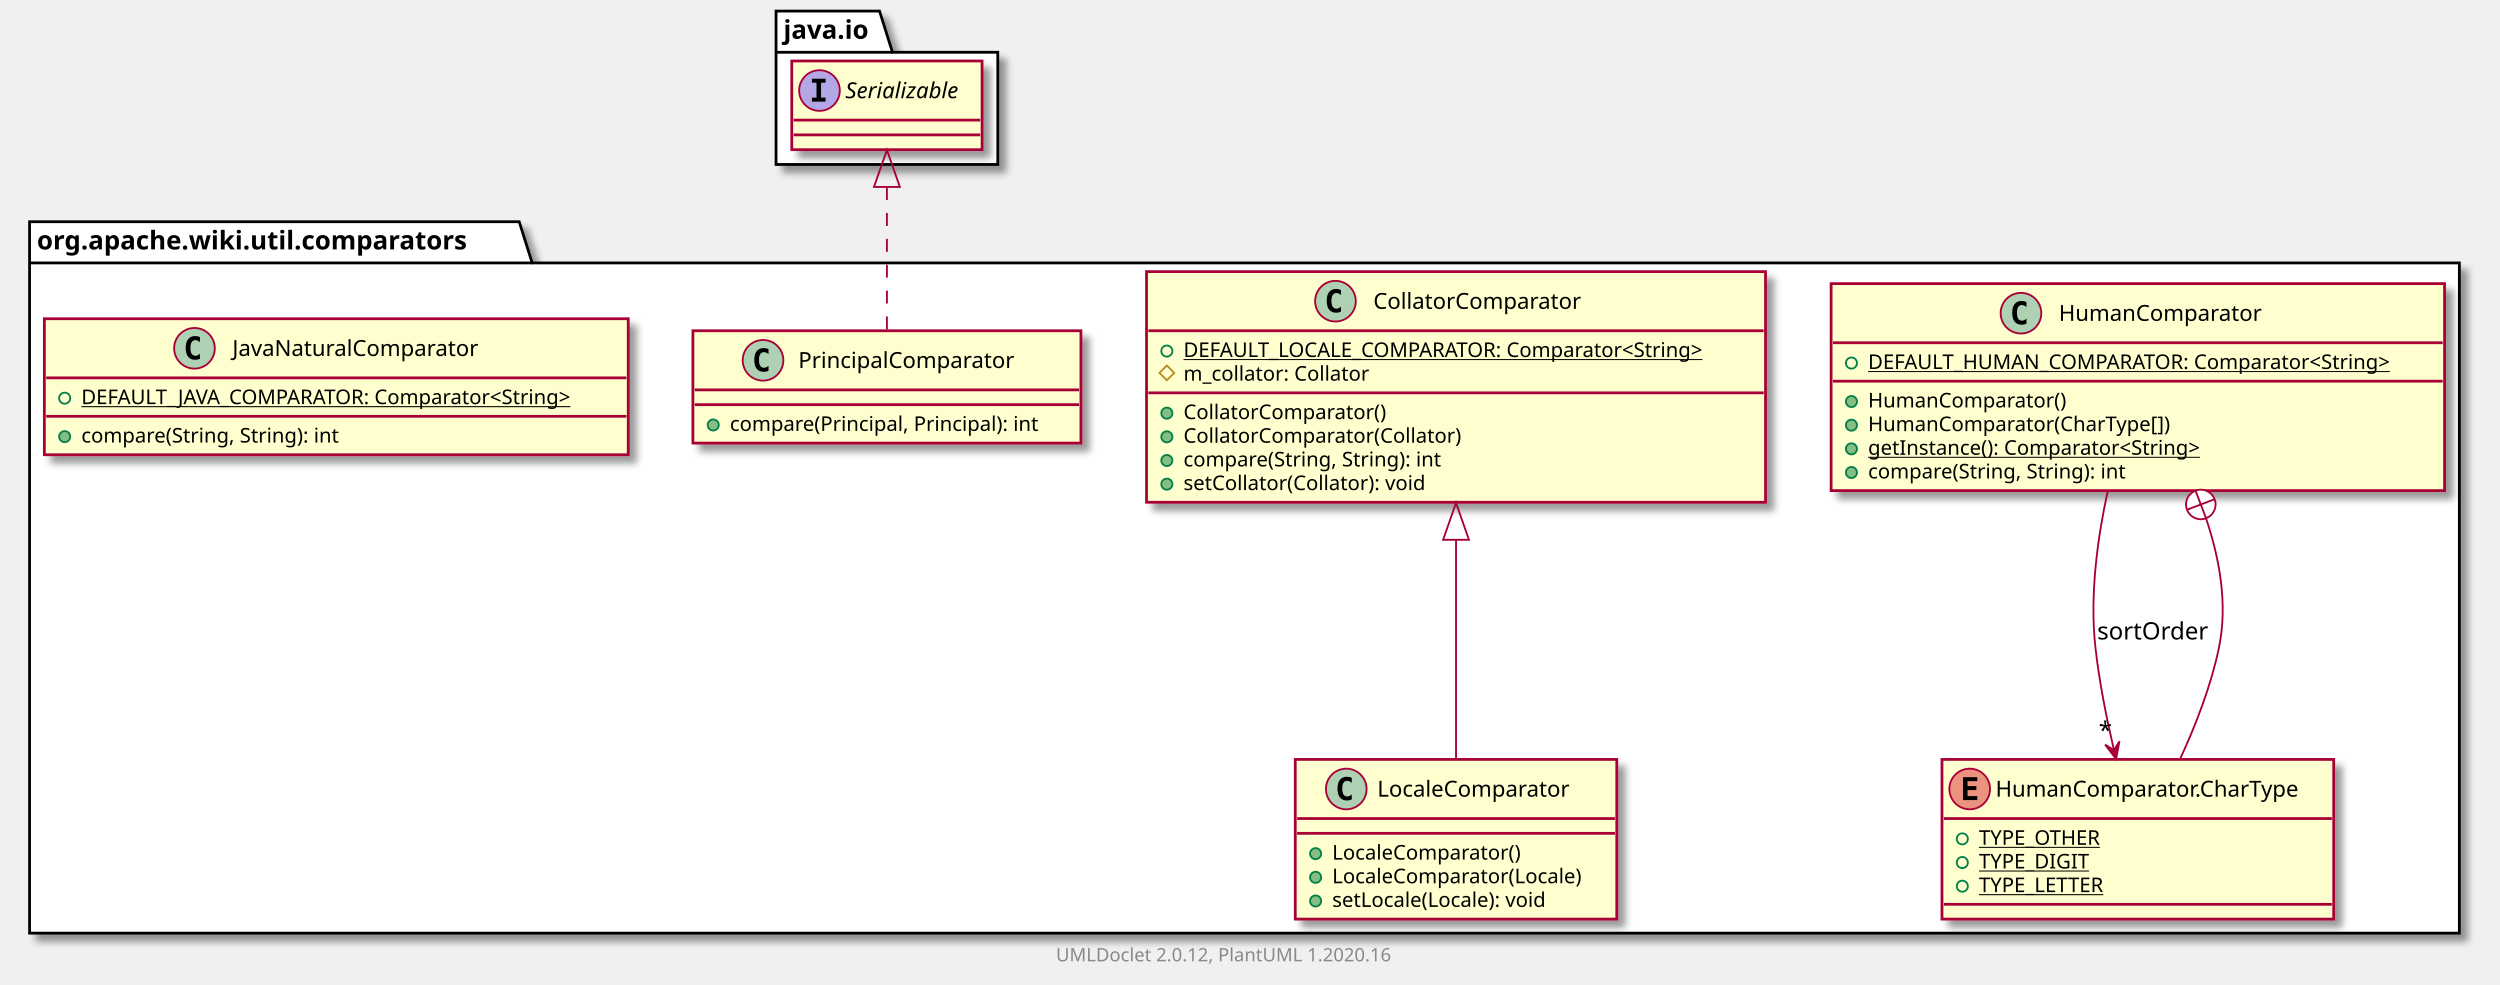
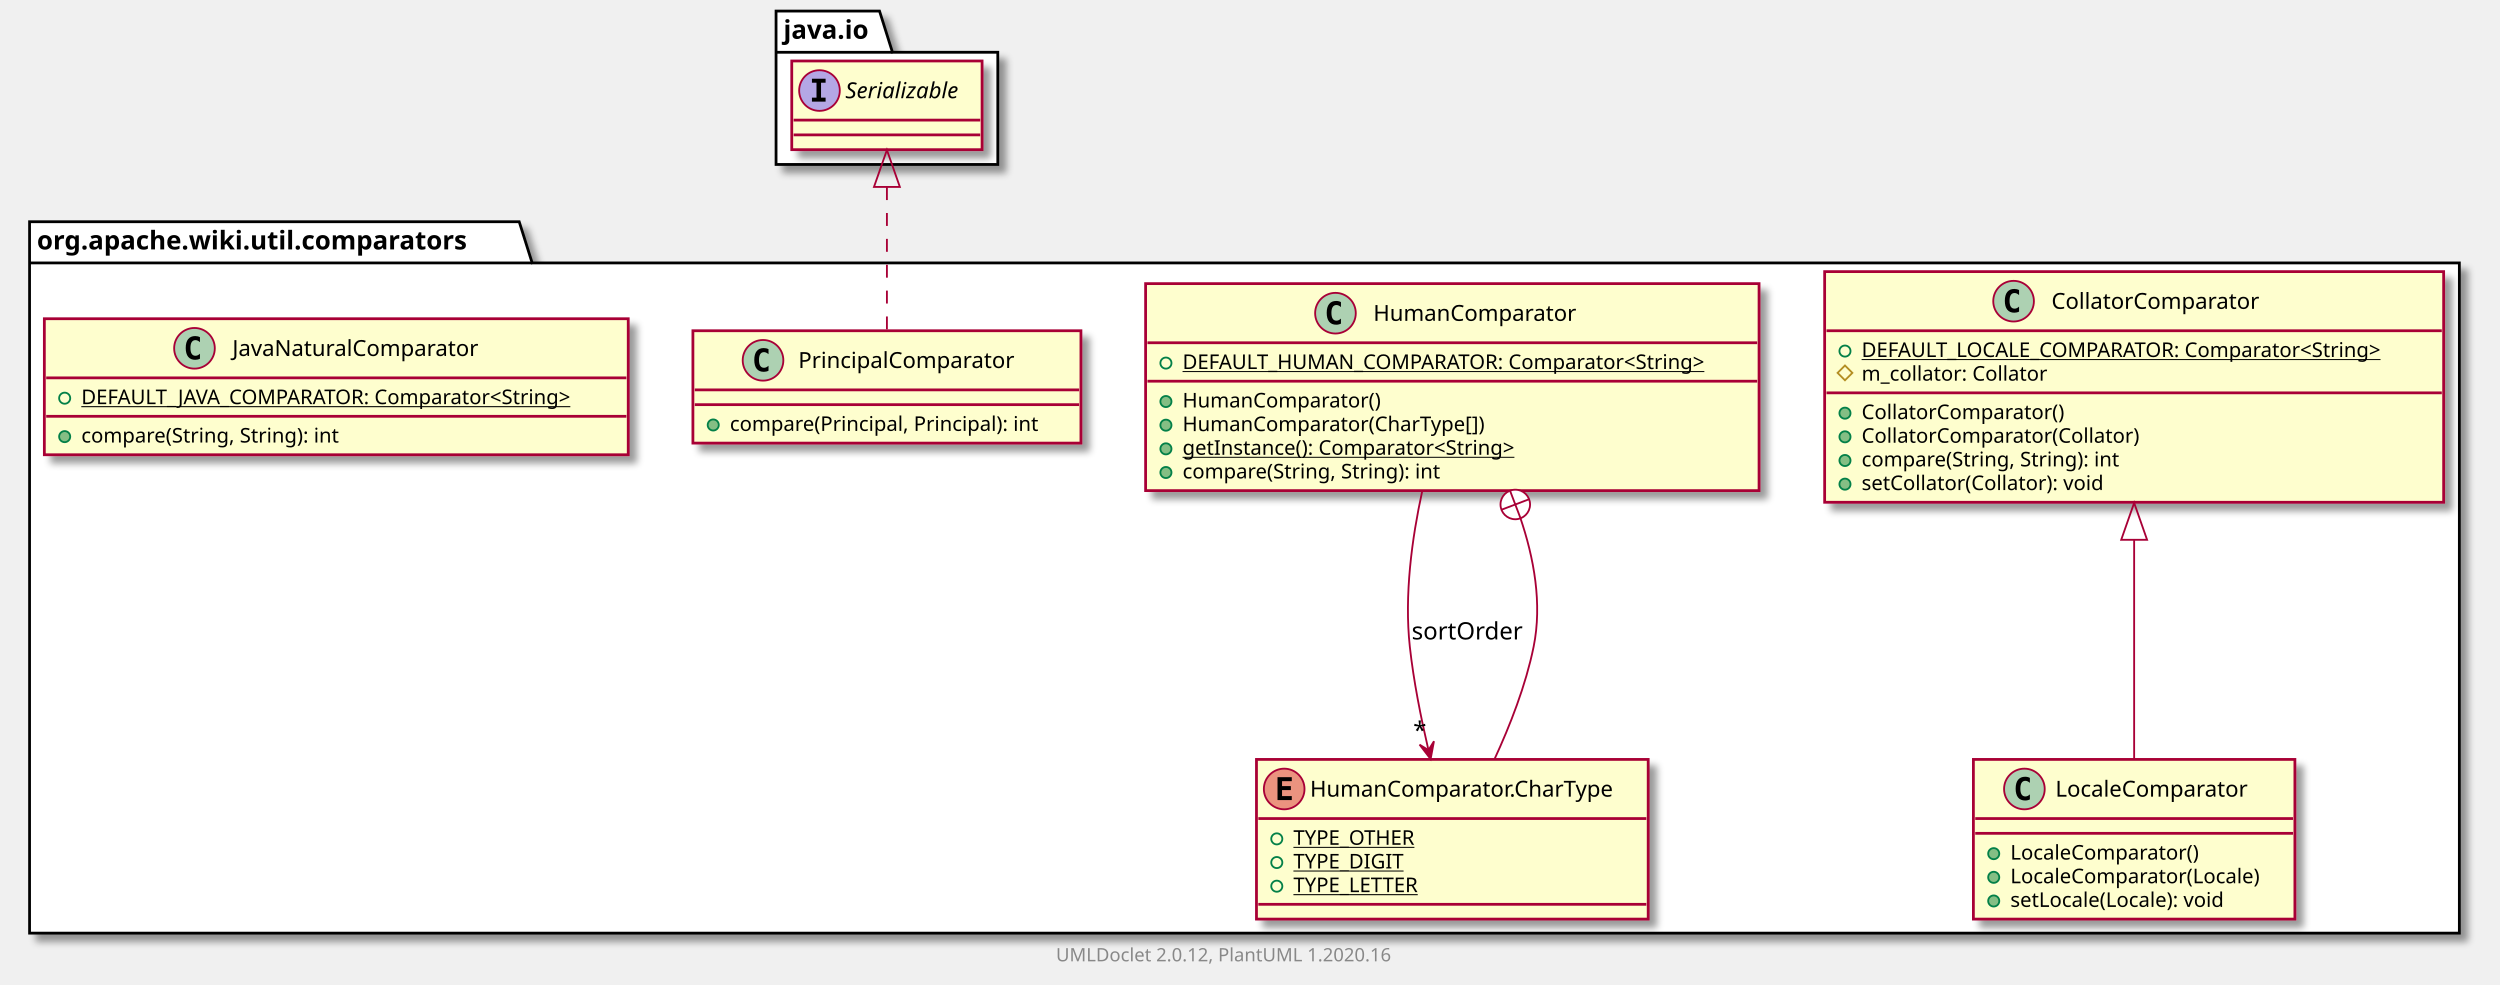
<svg xmlns="http://www.w3.org/2000/svg" xmlns:xlink="http://www.w3.org/1999/xlink" contentScriptType="application/ecmascript" contentStyleType="text/css" height="533px" preserveAspectRatio="none" style="width:1353px;height:533px;" version="1.1" viewBox="0 0 1353 533" width="1353px" zoomAndPan="magnify">
  <defs>
-     <filter height="300%" id="fpwt6gdsratwh" width="300%" x="-1" y="-1">
+     <filter height="300%" id="f1lh5ctjgemi2z" width="300%" x="-1" y="-1">
      <feGaussianBlur result="blurOut" stdDeviation="2.0" />
      <feColorMatrix in="blurOut" result="blurOut2" type="matrix" values="0 0 0 0 0 0 0 0 0 0 0 0 0 0 0 0 0 0 .4 0" />
      <feOffset dx="4.0" dy="4.0" in="blurOut2" result="blurOut3" />
      <feBlend in="SourceGraphic" in2="blurOut3" mode="normal" />
    </filter>
  </defs>
  <g>
-     <polygon fill="#FFFFFF" filter="url(#fpwt6gdsratwh)" points="16,120,281,120,288,142.297,1331,142.297,1331,505,16,505,16,120" style="stroke: #000000; stroke-width: 1.5;" />
+     <polygon fill="#FFFFFF" filter="url(#f1lh5ctjgemi2z)" points="16,120,281,120,288,142.297,1331,142.297,1331,505,16,505,16,120" style="stroke: #000000; stroke-width: 1.5;" />
    <line style="stroke: #000000; stroke-width: 1.5;" x1="16" x2="288" y1="142.297" y2="142.297" />
    <text fill="#000000" font-family="sans-serif" font-size="14" font-weight="bold" lengthAdjust="spacingAndGlyphs" textLength="259" x="20" y="134.995">org.apache.wiki.util.comparators</text>
-     <polygon fill="#FFFFFF" filter="url(#fpwt6gdsratwh)" points="420,6,476,6,483,28.297,540,28.297,540,89,420,89,420,6" style="stroke: #000000; stroke-width: 1.5;" />
+     <polygon fill="#FFFFFF" filter="url(#f1lh5ctjgemi2z)" points="420,6,476,6,483,28.297,540,28.297,540,89,420,89,420,6" style="stroke: #000000; stroke-width: 1.5;" />
    <line style="stroke: #000000; stroke-width: 1.5;" x1="420" x2="483" y1="28.297" y2="28.297" />
    <text fill="#000000" font-family="sans-serif" font-size="14" font-weight="bold" lengthAdjust="spacingAndGlyphs" textLength="50" x="424" y="20.995">java.io</text>
+     <a href="CollatorComparator.html" target="_top" title="CollatorComparator.html" xlink:actuate="onRequest" xlink:href="CollatorComparator.html" xlink:show="new" xlink:title="CollatorComparator.html" xlink:type="simple">
+       <rect codeLine="3" fill="#FEFECE" filter="url(#f1lh5ctjgemi2z)" height="124.828" id="org.apache.wiki.util.comparators.CollatorComparator" style="stroke: #A80036; stroke-width: 1.5;" width="335" x="987.5" y="147" />
+       <ellipse cx="1089.75" cy="163" fill="#ADD1B2" rx="11" ry="11" style="stroke: #A80036; stroke-width: 1.0;" />
+       <path d="M1092.719,168.641 Q1092.141,168.938 1091.5,169.078 Q1090.859,169.234 1090.156,169.234 Q1087.656,169.234 1086.328,167.594 Q1085.016,165.938 1085.016,162.812 Q1085.016,159.688 1086.328,158.031 Q1087.656,156.375 1090.156,156.375 Q1090.859,156.375 1091.5,156.531 Q1092.156,156.688 1092.719,156.984 L1092.719,159.703 Q1092.094,159.125 1091.5,158.859 Q1090.906,158.578 1090.281,158.578 Q1088.938,158.578 1088.25,159.656 Q1087.562,160.719 1087.562,162.812 Q1087.562,164.906 1088.25,165.984 Q1088.938,167.047 1090.281,167.047 Q1090.906,167.047 1091.5,166.781 Q1092.094,166.5 1092.719,165.922 L1092.719,168.641 Z " />
+       <text fill="#000000" font-family="sans-serif" font-size="12" lengthAdjust="spacingAndGlyphs" textLength="122" x="1110.25" y="167.154">CollatorComparator</text>
+       <line style="stroke: #A80036; stroke-width: 1.5;" x1="988.5" x2="1321.5" y1="179" y2="179" />
+       <ellipse cx="998.5" cy="190" fill="none" rx="3" ry="3" style="stroke: #038048; stroke-width: 1.0;" />
+       <text fill="#000000" font-family="sans-serif" font-size="11" lengthAdjust="spacingAndGlyphs" text-decoration="underline" textLength="309" x="1007.5" y="193.21">DEFAULT_LOCALE_COMPARATOR: Comparator&lt;String&gt;</text>
+       <polygon fill="none" points="998.5,197.805,1002.5,201.805,998.5,205.805,994.5,201.805" style="stroke: #B38D22; stroke-width: 1.0;" />
+       <text fill="#000000" font-family="sans-serif" font-size="11" lengthAdjust="spacingAndGlyphs" textLength="111" x="1007.5" y="206.015">m_collator: Collator</text>
+       <line style="stroke: #A80036; stroke-width: 1.5;" x1="988.5" x2="1321.5" y1="212.609" y2="212.609" />
+       <ellipse cx="998.5" cy="223.609" fill="#84BE84" rx="3" ry="3" style="stroke: #038048; stroke-width: 1.0;" />
+       <text fill="#000000" font-family="sans-serif" font-size="11" lengthAdjust="spacingAndGlyphs" textLength="120" x="1007.5" y="226.82">CollatorComparator()</text>
+       <ellipse cx="998.5" cy="236.414" fill="#84BE84" rx="3" ry="3" style="stroke: #038048; stroke-width: 1.0;" />
+       <text fill="#000000" font-family="sans-serif" font-size="11" lengthAdjust="spacingAndGlyphs" textLength="164" x="1007.5" y="239.625">CollatorComparator(Collator)</text>
+       <ellipse cx="998.5" cy="249.219" fill="#84BE84" rx="3" ry="3" style="stroke: #038048; stroke-width: 1.0;" />
+       <text fill="#000000" font-family="sans-serif" font-size="11" lengthAdjust="spacingAndGlyphs" textLength="156" x="1007.5" y="252.429">compare(String, String): int</text>
+       <ellipse cx="998.5" cy="262.023" fill="#84BE84" rx="3" ry="3" style="stroke: #038048; stroke-width: 1.0;" />
+       <text fill="#000000" font-family="sans-serif" font-size="11" lengthAdjust="spacingAndGlyphs" textLength="145" x="1007.5" y="265.234">setCollator(Collator): void</text>
+     </a>
    <a href="HumanComparator.html" target="_top" title="HumanComparator.html" xlink:actuate="onRequest" xlink:href="HumanComparator.html" xlink:show="new" xlink:title="HumanComparator.html" xlink:type="simple">
-       <rect codeLine="3" fill="#FEFECE" filter="url(#fpwt6gdsratwh)" height="112.023" id="org.apache.wiki.util.comparators.HumanComparator" style="stroke: #A80036; stroke-width: 1.5;" width="332" x="991" y="153.5" />
-       <ellipse cx="1093.75" cy="169.5" fill="#ADD1B2" rx="11" ry="11" style="stroke: #A80036; stroke-width: 1.0;" />
-       <path d="M1096.719,175.141 Q1096.141,175.438 1095.5,175.578 Q1094.859,175.734 1094.156,175.734 Q1091.656,175.734 1090.328,174.094 Q1089.016,172.438 1089.016,169.312 Q1089.016,166.188 1090.328,164.531 Q1091.656,162.875 1094.156,162.875 Q1094.859,162.875 1095.5,163.031 Q1096.156,163.188 1096.719,163.484 L1096.719,166.203 Q1096.094,165.625 1095.5,165.359 Q1094.906,165.078 1094.281,165.078 Q1092.938,165.078 1092.25,166.156 Q1091.562,167.219 1091.562,169.312 Q1091.562,171.406 1092.25,172.484 Q1092.938,173.547 1094.281,173.547 Q1094.906,173.547 1095.5,173.281 Q1096.094,173 1096.719,172.422 L1096.719,175.141 Z " />
-       <text fill="#000000" font-family="sans-serif" font-size="12" lengthAdjust="spacingAndGlyphs" textLength="118" x="1114.25" y="173.654">HumanComparator</text>
-       <line style="stroke: #A80036; stroke-width: 1.5;" x1="992" x2="1322" y1="185.5" y2="185.5" />
-       <ellipse cx="1002" cy="196.5" fill="none" rx="3" ry="3" style="stroke: #038048; stroke-width: 1.0;" />
-       <text fill="#000000" font-family="sans-serif" font-size="11" lengthAdjust="spacingAndGlyphs" text-decoration="underline" textLength="306" x="1011" y="199.71">DEFAULT_HUMAN_COMPARATOR: Comparator&lt;String&gt;</text>
-       <line style="stroke: #A80036; stroke-width: 1.5;" x1="992" x2="1322" y1="206.305" y2="206.305" />
-       <ellipse cx="1002" cy="217.305" fill="#84BE84" rx="3" ry="3" style="stroke: #038048; stroke-width: 1.0;" />
-       <text fill="#000000" font-family="sans-serif" font-size="11" lengthAdjust="spacingAndGlyphs" textLength="116" x="1011" y="220.515">HumanComparator()</text>
-       <ellipse cx="1002" cy="230.109" fill="#84BE84" rx="3" ry="3" style="stroke: #038048; stroke-width: 1.0;" />
-       <text fill="#000000" font-family="sans-serif" font-size="11" lengthAdjust="spacingAndGlyphs" textLength="178" x="1011" y="233.32">HumanComparator(CharType[])</text>
-       <ellipse cx="1002" cy="242.914" fill="#84BE84" rx="3" ry="3" style="stroke: #038048; stroke-width: 1.0;" />
-       <text fill="#000000" font-family="sans-serif" font-size="11" lengthAdjust="spacingAndGlyphs" text-decoration="underline" textLength="202" x="1011" y="246.125">getInstance(): Comparator&lt;String&gt;</text>
-       <ellipse cx="1002" cy="255.719" fill="#84BE84" rx="3" ry="3" style="stroke: #038048; stroke-width: 1.0;" />
-       <text fill="#000000" font-family="sans-serif" font-size="11" lengthAdjust="spacingAndGlyphs" textLength="156" x="1011" y="258.929">compare(String, String): int</text>
+       <rect codeLine="12" fill="#FEFECE" filter="url(#f1lh5ctjgemi2z)" height="112.023" id="org.apache.wiki.util.comparators.HumanComparator" style="stroke: #A80036; stroke-width: 1.5;" width="332" x="620" y="153.5" />
+       <ellipse cx="722.75" cy="169.5" fill="#ADD1B2" rx="11" ry="11" style="stroke: #A80036; stroke-width: 1.0;" />
+       <path d="M725.719,175.141 Q725.141,175.438 724.5,175.578 Q723.859,175.734 723.156,175.734 Q720.656,175.734 719.328,174.094 Q718.016,172.438 718.016,169.312 Q718.016,166.188 719.328,164.531 Q720.656,162.875 723.156,162.875 Q723.859,162.875 724.5,163.031 Q725.156,163.188 725.719,163.484 L725.719,166.203 Q725.094,165.625 724.5,165.359 Q723.906,165.078 723.281,165.078 Q721.938,165.078 721.25,166.156 Q720.562,167.219 720.562,169.312 Q720.562,171.406 721.25,172.484 Q721.938,173.547 723.281,173.547 Q723.906,173.547 724.5,173.281 Q725.094,173 725.719,172.422 L725.719,175.141 Z " />
+       <text fill="#000000" font-family="sans-serif" font-size="12" lengthAdjust="spacingAndGlyphs" textLength="118" x="743.25" y="173.654">HumanComparator</text>
+       <line style="stroke: #A80036; stroke-width: 1.5;" x1="621" x2="951" y1="185.5" y2="185.5" />
+       <ellipse cx="631" cy="196.5" fill="none" rx="3" ry="3" style="stroke: #038048; stroke-width: 1.0;" />
+       <text fill="#000000" font-family="sans-serif" font-size="11" lengthAdjust="spacingAndGlyphs" text-decoration="underline" textLength="306" x="640" y="199.71">DEFAULT_HUMAN_COMPARATOR: Comparator&lt;String&gt;</text>
+       <line style="stroke: #A80036; stroke-width: 1.5;" x1="621" x2="951" y1="206.305" y2="206.305" />
+       <ellipse cx="631" cy="217.305" fill="#84BE84" rx="3" ry="3" style="stroke: #038048; stroke-width: 1.0;" />
+       <text fill="#000000" font-family="sans-serif" font-size="11" lengthAdjust="spacingAndGlyphs" textLength="116" x="640" y="220.515">HumanComparator()</text>
+       <ellipse cx="631" cy="230.109" fill="#84BE84" rx="3" ry="3" style="stroke: #038048; stroke-width: 1.0;" />
+       <text fill="#000000" font-family="sans-serif" font-size="11" lengthAdjust="spacingAndGlyphs" textLength="178" x="640" y="233.32">HumanComparator(CharType[])</text>
+       <ellipse cx="631" cy="242.914" fill="#84BE84" rx="3" ry="3" style="stroke: #038048; stroke-width: 1.0;" />
+       <text fill="#000000" font-family="sans-serif" font-size="11" lengthAdjust="spacingAndGlyphs" text-decoration="underline" textLength="202" x="640" y="246.125">getInstance(): Comparator&lt;String&gt;</text>
+       <ellipse cx="631" cy="255.719" fill="#84BE84" rx="3" ry="3" style="stroke: #038048; stroke-width: 1.0;" />
+       <text fill="#000000" font-family="sans-serif" font-size="11" lengthAdjust="spacingAndGlyphs" textLength="156" x="640" y="258.929">compare(String, String): int</text>
    </a>
    <a href="HumanComparator.CharType.html" target="_top" title="HumanComparator.CharType.html" xlink:actuate="onRequest" xlink:href="HumanComparator.CharType.html" xlink:show="new" xlink:title="HumanComparator.CharType.html" xlink:type="simple">
-       <rect codeLine="11" fill="#FEFECE" filter="url(#fpwt6gdsratwh)" height="86.414" id="org.apache.wiki.util.comparators.HumanComparator.CharType" style="stroke: #A80036; stroke-width: 1.5;" width="212" x="1051" y="411" />
-       <ellipse cx="1066" cy="427" fill="#EB937F" rx="11" ry="11" style="stroke: #A80036; stroke-width: 1.0;" />
-       <path d="M1070.109,433 L1062.391,433 L1062.391,420.609 L1070.109,420.609 L1070.109,422.766 L1064.844,422.766 L1064.844,425.438 L1069.609,425.438 L1069.609,427.594 L1064.844,427.594 L1064.844,430.844 L1070.109,430.844 L1070.109,433 Z " />
-       <text fill="#000000" font-family="sans-serif" font-size="12" lengthAdjust="spacingAndGlyphs" textLength="180" x="1080" y="431.154">HumanComparator.CharType</text>
-       <line style="stroke: #A80036; stroke-width: 1.5;" x1="1052" x2="1262" y1="443" y2="443" />
-       <ellipse cx="1062" cy="454" fill="none" rx="3" ry="3" style="stroke: #038048; stroke-width: 1.0;" />
-       <text fill="#000000" font-family="sans-serif" font-size="11" lengthAdjust="spacingAndGlyphs" text-decoration="underline" textLength="72" x="1071" y="457.21">TYPE_OTHER</text>
-       <ellipse cx="1062" cy="466.805" fill="none" rx="3" ry="3" style="stroke: #038048; stroke-width: 1.0;" />
-       <text fill="#000000" font-family="sans-serif" font-size="11" lengthAdjust="spacingAndGlyphs" text-decoration="underline" textLength="64" x="1071" y="470.015">TYPE_DIGIT</text>
-       <ellipse cx="1062" cy="479.609" fill="none" rx="3" ry="3" style="stroke: #038048; stroke-width: 1.0;" />
-       <text fill="#000000" font-family="sans-serif" font-size="11" lengthAdjust="spacingAndGlyphs" text-decoration="underline" textLength="75" x="1071" y="482.82">TYPE_LETTER</text>
-       <line style="stroke: #A80036; stroke-width: 1.5;" x1="1052" x2="1262" y1="489.414" y2="489.414" />
-     </a>
-     <a href="LocaleComparator.html" target="_top" title="LocaleComparator.html" xlink:actuate="onRequest" xlink:href="LocaleComparator.html" xlink:show="new" xlink:title="LocaleComparator.html" xlink:type="simple">
-       <rect codeLine="17" fill="#FEFECE" filter="url(#fpwt6gdsratwh)" height="86.414" id="org.apache.wiki.util.comparators.LocaleComparator" style="stroke: #A80036; stroke-width: 1.5;" width="174" x="701" y="411" />
-       <ellipse cx="728.6" cy="427" fill="#ADD1B2" rx="11" ry="11" style="stroke: #A80036; stroke-width: 1.0;" />
-       <path d="M731.569,432.641 Q730.991,432.938 730.35,433.078 Q729.709,433.234 729.006,433.234 Q726.506,433.234 725.178,431.594 Q723.866,429.938 723.866,426.812 Q723.866,423.688 725.178,422.031 Q726.506,420.375 729.006,420.375 Q729.709,420.375 730.35,420.531 Q731.006,420.688 731.569,420.984 L731.569,423.703 Q730.944,423.125 730.35,422.859 Q729.756,422.578 729.131,422.578 Q727.788,422.578 727.1,423.656 Q726.413,424.719 726.413,426.812 Q726.413,428.906 727.1,429.984 Q727.788,431.047 729.131,431.047 Q729.756,431.047 730.35,430.781 Q730.944,430.5 731.569,429.922 L731.569,432.641 Z " />
-       <text fill="#000000" font-family="sans-serif" font-size="12" lengthAdjust="spacingAndGlyphs" textLength="114" x="745.4" y="431.154">LocaleComparator</text>
-       <line style="stroke: #A80036; stroke-width: 1.5;" x1="702" x2="874" y1="443" y2="443" />
-       <line style="stroke: #A80036; stroke-width: 1.5;" x1="702" x2="874" y1="451" y2="451" />
-       <ellipse cx="712" cy="462" fill="#84BE84" rx="3" ry="3" style="stroke: #038048; stroke-width: 1.0;" />
-       <text fill="#000000" font-family="sans-serif" font-size="11" lengthAdjust="spacingAndGlyphs" textLength="112" x="721" y="465.21">LocaleComparator()</text>
-       <ellipse cx="712" cy="474.805" fill="#84BE84" rx="3" ry="3" style="stroke: #038048; stroke-width: 1.0;" />
-       <text fill="#000000" font-family="sans-serif" font-size="11" lengthAdjust="spacingAndGlyphs" textLength="148" x="721" y="478.015">LocaleComparator(Locale)</text>
-       <ellipse cx="712" cy="487.609" fill="#84BE84" rx="3" ry="3" style="stroke: #038048; stroke-width: 1.0;" />
-       <text fill="#000000" font-family="sans-serif" font-size="11" lengthAdjust="spacingAndGlyphs" textLength="129" x="721" y="490.82">setLocale(Locale): void</text>
-     </a>
-     <a href="CollatorComparator.html" target="_top" title="CollatorComparator.html" xlink:actuate="onRequest" xlink:href="CollatorComparator.html" xlink:show="new" xlink:title="CollatorComparator.html" xlink:type="simple">
-       <rect codeLine="23" fill="#FEFECE" filter="url(#fpwt6gdsratwh)" height="124.828" id="org.apache.wiki.util.comparators.CollatorComparator" style="stroke: #A80036; stroke-width: 1.5;" width="335" x="620.5" y="147" />
-       <ellipse cx="722.75" cy="163" fill="#ADD1B2" rx="11" ry="11" style="stroke: #A80036; stroke-width: 1.0;" />
-       <path d="M725.719,168.641 Q725.141,168.938 724.5,169.078 Q723.859,169.234 723.156,169.234 Q720.656,169.234 719.328,167.594 Q718.016,165.938 718.016,162.812 Q718.016,159.688 719.328,158.031 Q720.656,156.375 723.156,156.375 Q723.859,156.375 724.5,156.531 Q725.156,156.688 725.719,156.984 L725.719,159.703 Q725.094,159.125 724.5,158.859 Q723.906,158.578 723.281,158.578 Q721.938,158.578 721.25,159.656 Q720.562,160.719 720.562,162.812 Q720.562,164.906 721.25,165.984 Q721.938,167.047 723.281,167.047 Q723.906,167.047 724.5,166.781 Q725.094,166.5 725.719,165.922 L725.719,168.641 Z " />
-       <text fill="#000000" font-family="sans-serif" font-size="12" lengthAdjust="spacingAndGlyphs" textLength="122" x="743.25" y="167.154">CollatorComparator</text>
-       <line style="stroke: #A80036; stroke-width: 1.5;" x1="621.5" x2="954.5" y1="179" y2="179" />
-       <ellipse cx="631.5" cy="190" fill="none" rx="3" ry="3" style="stroke: #038048; stroke-width: 1.0;" />
-       <text fill="#000000" font-family="sans-serif" font-size="11" lengthAdjust="spacingAndGlyphs" text-decoration="underline" textLength="309" x="640.5" y="193.21">DEFAULT_LOCALE_COMPARATOR: Comparator&lt;String&gt;</text>
-       <polygon fill="none" points="631.5,197.805,635.5,201.805,631.5,205.805,627.5,201.805" style="stroke: #B38D22; stroke-width: 1.0;" />
-       <text fill="#000000" font-family="sans-serif" font-size="11" lengthAdjust="spacingAndGlyphs" textLength="111" x="640.5" y="206.015">m_collator: Collator</text>
-       <line style="stroke: #A80036; stroke-width: 1.5;" x1="621.5" x2="954.5" y1="212.609" y2="212.609" />
-       <ellipse cx="631.5" cy="223.609" fill="#84BE84" rx="3" ry="3" style="stroke: #038048; stroke-width: 1.0;" />
-       <text fill="#000000" font-family="sans-serif" font-size="11" lengthAdjust="spacingAndGlyphs" textLength="120" x="640.5" y="226.82">CollatorComparator()</text>
-       <ellipse cx="631.5" cy="236.414" fill="#84BE84" rx="3" ry="3" style="stroke: #038048; stroke-width: 1.0;" />
-       <text fill="#000000" font-family="sans-serif" font-size="11" lengthAdjust="spacingAndGlyphs" textLength="164" x="640.5" y="239.625">CollatorComparator(Collator)</text>
-       <ellipse cx="631.5" cy="249.219" fill="#84BE84" rx="3" ry="3" style="stroke: #038048; stroke-width: 1.0;" />
-       <text fill="#000000" font-family="sans-serif" font-size="11" lengthAdjust="spacingAndGlyphs" textLength="156" x="640.5" y="252.429">compare(String, String): int</text>
-       <ellipse cx="631.5" cy="262.023" fill="#84BE84" rx="3" ry="3" style="stroke: #038048; stroke-width: 1.0;" />
-       <text fill="#000000" font-family="sans-serif" font-size="11" lengthAdjust="spacingAndGlyphs" textLength="145" x="640.5" y="265.234">setCollator(Collator): void</text>
+       <rect codeLine="20" fill="#FEFECE" filter="url(#f1lh5ctjgemi2z)" height="86.414" id="org.apache.wiki.util.comparators.HumanComparator.CharType" style="stroke: #A80036; stroke-width: 1.5;" width="212" x="680" y="411" />
+       <ellipse cx="695" cy="427" fill="#EB937F" rx="11" ry="11" style="stroke: #A80036; stroke-width: 1.0;" />
+       <path d="M699.109,433 L691.391,433 L691.391,420.609 L699.109,420.609 L699.109,422.766 L693.844,422.766 L693.844,425.438 L698.609,425.438 L698.609,427.594 L693.844,427.594 L693.844,430.844 L699.109,430.844 L699.109,433 Z " />
+       <text fill="#000000" font-family="sans-serif" font-size="12" lengthAdjust="spacingAndGlyphs" textLength="180" x="709" y="431.154">HumanComparator.CharType</text>
+       <line style="stroke: #A80036; stroke-width: 1.5;" x1="681" x2="891" y1="443" y2="443" />
+       <ellipse cx="691" cy="454" fill="none" rx="3" ry="3" style="stroke: #038048; stroke-width: 1.0;" />
+       <text fill="#000000" font-family="sans-serif" font-size="11" lengthAdjust="spacingAndGlyphs" text-decoration="underline" textLength="72" x="700" y="457.21">TYPE_OTHER</text>
+       <ellipse cx="691" cy="466.805" fill="none" rx="3" ry="3" style="stroke: #038048; stroke-width: 1.0;" />
+       <text fill="#000000" font-family="sans-serif" font-size="11" lengthAdjust="spacingAndGlyphs" text-decoration="underline" textLength="64" x="700" y="470.015">TYPE_DIGIT</text>
+       <ellipse cx="691" cy="479.609" fill="none" rx="3" ry="3" style="stroke: #038048; stroke-width: 1.0;" />
+       <text fill="#000000" font-family="sans-serif" font-size="11" lengthAdjust="spacingAndGlyphs" text-decoration="underline" textLength="75" x="700" y="482.82">TYPE_LETTER</text>
+       <line style="stroke: #A80036; stroke-width: 1.5;" x1="681" x2="891" y1="489.414" y2="489.414" />
    </a>
    <a href="PrincipalComparator.html" target="_top" title="PrincipalComparator.html" xlink:actuate="onRequest" xlink:href="PrincipalComparator.html" xlink:show="new" xlink:title="PrincipalComparator.html" xlink:type="simple">
-       <rect codeLine="32" fill="#FEFECE" filter="url(#fpwt6gdsratwh)" height="60.805" id="org.apache.wiki.util.comparators.PrincipalComparator" style="stroke: #A80036; stroke-width: 1.5;" width="210" x="375" y="179" />
+       <rect codeLine="26" fill="#FEFECE" filter="url(#f1lh5ctjgemi2z)" height="60.805" id="org.apache.wiki.util.comparators.PrincipalComparator" style="stroke: #A80036; stroke-width: 1.5;" width="210" x="375" y="179" />
      <ellipse cx="412.95" cy="195" fill="#ADD1B2" rx="11" ry="11" style="stroke: #A80036; stroke-width: 1.0;" />
      <path d="M415.919,200.641 Q415.341,200.938 414.7,201.078 Q414.059,201.234 413.356,201.234 Q410.856,201.234 409.528,199.594 Q408.216,197.938 408.216,194.812 Q408.216,191.688 409.528,190.031 Q410.856,188.375 413.356,188.375 Q414.059,188.375 414.7,188.531 Q415.356,188.688 415.919,188.984 L415.919,191.703 Q415.294,191.125 414.7,190.859 Q414.106,190.578 413.481,190.578 Q412.137,190.578 411.45,191.656 Q410.762,192.719 410.762,194.812 Q410.762,196.906 411.45,197.984 Q412.137,199.047 413.481,199.047 Q414.106,199.047 414.7,198.781 Q415.294,198.5 415.919,197.922 L415.919,200.641 Z " />
      <text fill="#000000" font-family="sans-serif" font-size="12" lengthAdjust="spacingAndGlyphs" textLength="127" x="432.05" y="199.154">PrincipalComparator</text>
      <line style="stroke: #A80036; stroke-width: 1.5;" x1="376" x2="584" y1="211" y2="211" />
      <line style="stroke: #A80036; stroke-width: 1.5;" x1="376" x2="584" y1="219" y2="219" />
      <ellipse cx="386" cy="230" fill="#84BE84" rx="3" ry="3" style="stroke: #038048; stroke-width: 1.0;" />
      <text fill="#000000" font-family="sans-serif" font-size="11" lengthAdjust="spacingAndGlyphs" textLength="184" x="395" y="233.21">compare(Principal, Principal): int</text>
    </a>
+     <a href="LocaleComparator.html" target="_top" title="LocaleComparator.html" xlink:actuate="onRequest" xlink:href="LocaleComparator.html" xlink:show="new" xlink:title="LocaleComparator.html" xlink:type="simple">
+       <rect codeLine="30" fill="#FEFECE" filter="url(#f1lh5ctjgemi2z)" height="86.414" id="org.apache.wiki.util.comparators.LocaleComparator" style="stroke: #A80036; stroke-width: 1.5;" width="174" x="1068" y="411" />
+       <ellipse cx="1095.6" cy="427" fill="#ADD1B2" rx="11" ry="11" style="stroke: #A80036; stroke-width: 1.0;" />
+       <path d="M1098.569,432.641 Q1097.991,432.938 1097.35,433.078 Q1096.709,433.234 1096.006,433.234 Q1093.506,433.234 1092.178,431.594 Q1090.866,429.938 1090.866,426.812 Q1090.866,423.688 1092.178,422.031 Q1093.506,420.375 1096.006,420.375 Q1096.709,420.375 1097.35,420.531 Q1098.006,420.688 1098.569,420.984 L1098.569,423.703 Q1097.944,423.125 1097.35,422.859 Q1096.756,422.578 1096.131,422.578 Q1094.787,422.578 1094.1,423.656 Q1093.412,424.719 1093.412,426.812 Q1093.412,428.906 1094.1,429.984 Q1094.787,431.047 1096.131,431.047 Q1096.756,431.047 1097.35,430.781 Q1097.944,430.5 1098.569,429.922 L1098.569,432.641 Z " />
+       <text fill="#000000" font-family="sans-serif" font-size="12" lengthAdjust="spacingAndGlyphs" textLength="114" x="1112.4" y="431.154">LocaleComparator</text>
+       <line style="stroke: #A80036; stroke-width: 1.5;" x1="1069" x2="1241" y1="443" y2="443" />
+       <line style="stroke: #A80036; stroke-width: 1.5;" x1="1069" x2="1241" y1="451" y2="451" />
+       <ellipse cx="1079" cy="462" fill="#84BE84" rx="3" ry="3" style="stroke: #038048; stroke-width: 1.0;" />
+       <text fill="#000000" font-family="sans-serif" font-size="11" lengthAdjust="spacingAndGlyphs" textLength="112" x="1088" y="465.21">LocaleComparator()</text>
+       <ellipse cx="1079" cy="474.805" fill="#84BE84" rx="3" ry="3" style="stroke: #038048; stroke-width: 1.0;" />
+       <text fill="#000000" font-family="sans-serif" font-size="11" lengthAdjust="spacingAndGlyphs" textLength="148" x="1088" y="478.015">LocaleComparator(Locale)</text>
+       <ellipse cx="1079" cy="487.609" fill="#84BE84" rx="3" ry="3" style="stroke: #038048; stroke-width: 1.0;" />
+       <text fill="#000000" font-family="sans-serif" font-size="11" lengthAdjust="spacingAndGlyphs" textLength="129" x="1088" y="490.82">setLocale(Locale): void</text>
+     </a>
    <a href="JavaNaturalComparator.html" target="_top" title="JavaNaturalComparator.html" xlink:actuate="onRequest" xlink:href="JavaNaturalComparator.html" xlink:show="new" xlink:title="JavaNaturalComparator.html" xlink:type="simple">
-       <rect codeLine="36" fill="#FEFECE" filter="url(#fpwt6gdsratwh)" height="73.609" id="org.apache.wiki.util.comparators.JavaNaturalComparator" style="stroke: #A80036; stroke-width: 1.5;" width="316" x="24" y="172.5" />
+       <rect codeLine="36" fill="#FEFECE" filter="url(#f1lh5ctjgemi2z)" height="73.609" id="org.apache.wiki.util.comparators.JavaNaturalComparator" style="stroke: #A80036; stroke-width: 1.5;" width="316" x="24" y="172.5" />
      <ellipse cx="105.25" cy="188.5" fill="#ADD1B2" rx="11" ry="11" style="stroke: #A80036; stroke-width: 1.0;" />
      <path d="M108.219,194.141 Q107.641,194.438 107,194.578 Q106.359,194.734 105.656,194.734 Q103.156,194.734 101.828,193.094 Q100.516,191.438 100.516,188.312 Q100.516,185.188 101.828,183.531 Q103.156,181.875 105.656,181.875 Q106.359,181.875 107,182.031 Q107.656,182.188 108.219,182.484 L108.219,185.203 Q107.594,184.625 107,184.359 Q106.406,184.078 105.781,184.078 Q104.438,184.078 103.75,185.156 Q103.062,186.219 103.062,188.312 Q103.062,190.406 103.75,191.484 Q104.438,192.547 105.781,192.547 Q106.406,192.547 107,192.281 Q107.594,192 108.219,191.422 L108.219,194.141 Z " />
      <text fill="#000000" font-family="sans-serif" font-size="12" lengthAdjust="spacingAndGlyphs" textLength="145" x="125.75" y="192.654">JavaNaturalComparator</text>
      <line style="stroke: #A80036; stroke-width: 1.5;" x1="25" x2="339" y1="204.5" y2="204.5" />
      <ellipse cx="35" cy="215.5" fill="none" rx="3" ry="3" style="stroke: #038048; stroke-width: 1.0;" />
      <text fill="#000000" font-family="sans-serif" font-size="11" lengthAdjust="spacingAndGlyphs" text-decoration="underline" textLength="290" x="44" y="218.71">DEFAULT_JAVA_COMPARATOR: Comparator&lt;String&gt;</text>
      <line style="stroke: #A80036; stroke-width: 1.5;" x1="25" x2="339" y1="225.305" y2="225.305" />
      <ellipse cx="35" cy="236.305" fill="#84BE84" rx="3" ry="3" style="stroke: #038048; stroke-width: 1.0;" />
      <text fill="#000000" font-family="sans-serif" font-size="11" lengthAdjust="spacingAndGlyphs" textLength="156" x="44" y="239.515">compare(String, String): int</text>
    </a>
-     <rect codeLine="48" fill="#FEFECE" filter="url(#fpwt6gdsratwh)" height="48" id="java.io.Serializable" style="stroke: #A80036; stroke-width: 1.5;" width="103" x="428.5" y="33" />
+     <rect codeLine="48" fill="#FEFECE" filter="url(#f1lh5ctjgemi2z)" height="48" id="java.io.Serializable" style="stroke: #A80036; stroke-width: 1.5;" width="103" x="428.5" y="33" />
    <ellipse cx="443.5" cy="49" fill="#B4A7E5" rx="11" ry="11" style="stroke: #A80036; stroke-width: 1.0;" />
    <path d="M439.422,44.766 L439.422,42.609 L446.812,42.609 L446.812,44.766 L444.344,44.766 L444.344,52.844 L446.812,52.844 L446.812,55 L439.422,55 L439.422,52.844 L441.891,52.844 L441.891,44.766 L439.422,44.766 Z " />
    <text fill="#000000" font-family="sans-serif" font-size="12" font-style="italic" lengthAdjust="spacingAndGlyphs" textLength="71" x="457.5" y="53.154">Serializable</text>
    <line style="stroke: #A80036; stroke-width: 1.5;" x1="429.5" x2="530.5" y1="65" y2="65" />
    <line style="stroke: #A80036; stroke-width: 1.5;" x1="429.5" x2="530.5" y1="73" y2="73" />
-     <path codeLine="41" d="M1140.722,265.713 C1135.129,291.335 1130.953,322.112 1134,350 C1136.002,368.325 1139.933,388.148 1143.986,405.525 " fill="none" id="org.apache.wiki.util.comparators.HumanComparator-to-org.apache.wiki.util.comparators.HumanComparator.CharType" style="stroke: #A80036; stroke-width: 1.0;" />
-     <polygon fill="#A80036" points="1145.246,410.834,1147.06,401.154,1144.091,405.969,1139.276,403.001,1145.246,410.834" style="stroke: #A80036; stroke-width: 1.0;" />
-     <text fill="#000000" font-family="sans-serif" font-size="13" lengthAdjust="spacingAndGlyphs" textLength="61" x="1135" y="346.067">sortOrder</text>
-     <text fill="#000000" font-family="sans-serif" font-size="13" lengthAdjust="spacingAndGlyphs" textLength="7" x="1135.815" y="399.804">*</text>
-     <path codeLine="42" d="M1193.621,279.73 C1201.24,301.954 1205.71,326.779 1201,350 C1196.772,370.847 1188.224,392.704 1179.777,410.971 " fill="none" id="org.apache.wiki.util.comparators.HumanComparator-backto-org.apache.wiki.util.comparators.HumanComparator.CharType" style="stroke: #A80036; stroke-width: 1.0;" />
-     <ellipse cx="1191.069" cy="273.022" fill="#FFFFFF" rx="8" ry="8" style="stroke: #A80036; stroke-width: 1.0;" />
-     <line style="stroke: #A80036; stroke-width: 1.0;" x1="1193.914" x2="1188.224" y1="280.499" y2="265.545" />
-     <line style="stroke: #A80036; stroke-width: 1.0;" x1="1183.592" x2="1198.546" y1="275.866" y2="270.177" />
-     <path codeLine="43" d="M788,292.266 C788,332.023 788,378.022 788,410.776 " fill="none" id="org.apache.wiki.util.comparators.CollatorComparator-backto-org.apache.wiki.util.comparators.LocaleComparator" style="stroke: #A80036; stroke-width: 1.0;" />
-     <polygon fill="none" points="781,292.147,788,272.147,795,292.147,781,292.147" style="stroke: #A80036; stroke-width: 1.0;" />
-     <path codeLine="44" d="M480,101.267 C480,126.165 480,156.618 480,178.872 " fill="none" id="java.io.Serializable-backto-org.apache.wiki.util.comparators.PrincipalComparator" style="stroke: #A80036; stroke-width: 1.0; stroke-dasharray: 7.0,7.0;" />
+     <path codeLine="41" d="M769.722,265.713 C764.129,291.335 759.953,322.112 763,350 C765.002,368.325 768.933,388.148 772.986,405.525 " fill="none" id="org.apache.wiki.util.comparators.HumanComparator-to-org.apache.wiki.util.comparators.HumanComparator.CharType" style="stroke: #A80036; stroke-width: 1.0;" />
+     <polygon fill="#A80036" points="774.246,410.834,776.06,401.154,773.091,405.969,768.276,403.001,774.246,410.834" style="stroke: #A80036; stroke-width: 1.0;" />
+     <text fill="#000000" font-family="sans-serif" font-size="13" lengthAdjust="spacingAndGlyphs" textLength="61" x="764" y="346.067">sortOrder</text>
+     <text fill="#000000" font-family="sans-serif" font-size="13" lengthAdjust="spacingAndGlyphs" textLength="7" x="764.815" y="399.804">*</text>
+     <path codeLine="42" d="M822.621,279.73 C830.24,301.954 834.71,326.779 830,350 C825.771,370.847 817.224,392.704 808.777,410.971 " fill="none" id="org.apache.wiki.util.comparators.HumanComparator-backto-org.apache.wiki.util.comparators.HumanComparator.CharType" style="stroke: #A80036; stroke-width: 1.0;" />
+     <ellipse cx="820.069" cy="273.022" fill="#FFFFFF" rx="8" ry="8" style="stroke: #A80036; stroke-width: 1.0;" />
+     <line style="stroke: #A80036; stroke-width: 1.0;" x1="822.914" x2="817.224" y1="280.499" y2="265.545" />
+     <line style="stroke: #A80036; stroke-width: 1.0;" x1="812.592" x2="827.546" y1="275.866" y2="270.177" />
+     <path codeLine="43" d="M480,101.267 C480,126.165 480,156.618 480,178.872 " fill="none" id="java.io.Serializable-backto-org.apache.wiki.util.comparators.PrincipalComparator" style="stroke: #A80036; stroke-width: 1.0; stroke-dasharray: 7.0,7.0;" />
    <polygon fill="none" points="473,101.164,480,81.164,487,101.164,473,101.164" style="stroke: #A80036; stroke-width: 1.0;" />
+     <path codeLine="44" d="M1155,292.266 C1155,332.023 1155,378.022 1155,410.776 " fill="none" id="org.apache.wiki.util.comparators.CollatorComparator-backto-org.apache.wiki.util.comparators.LocaleComparator" style="stroke: #A80036; stroke-width: 1.0;" />
+     <polygon fill="none" points="1148,292.147,1155,272.147,1162,292.147,1148,292.147" style="stroke: #A80036; stroke-width: 1.0;" />
    <text fill="#888888" font-family="sans-serif" font-size="10" lengthAdjust="spacingAndGlyphs" textLength="192" x="571.5" y="520.282">UMLDoclet 2.0.12, PlantUML 1.2020.16</text>
  </g>
</svg>
